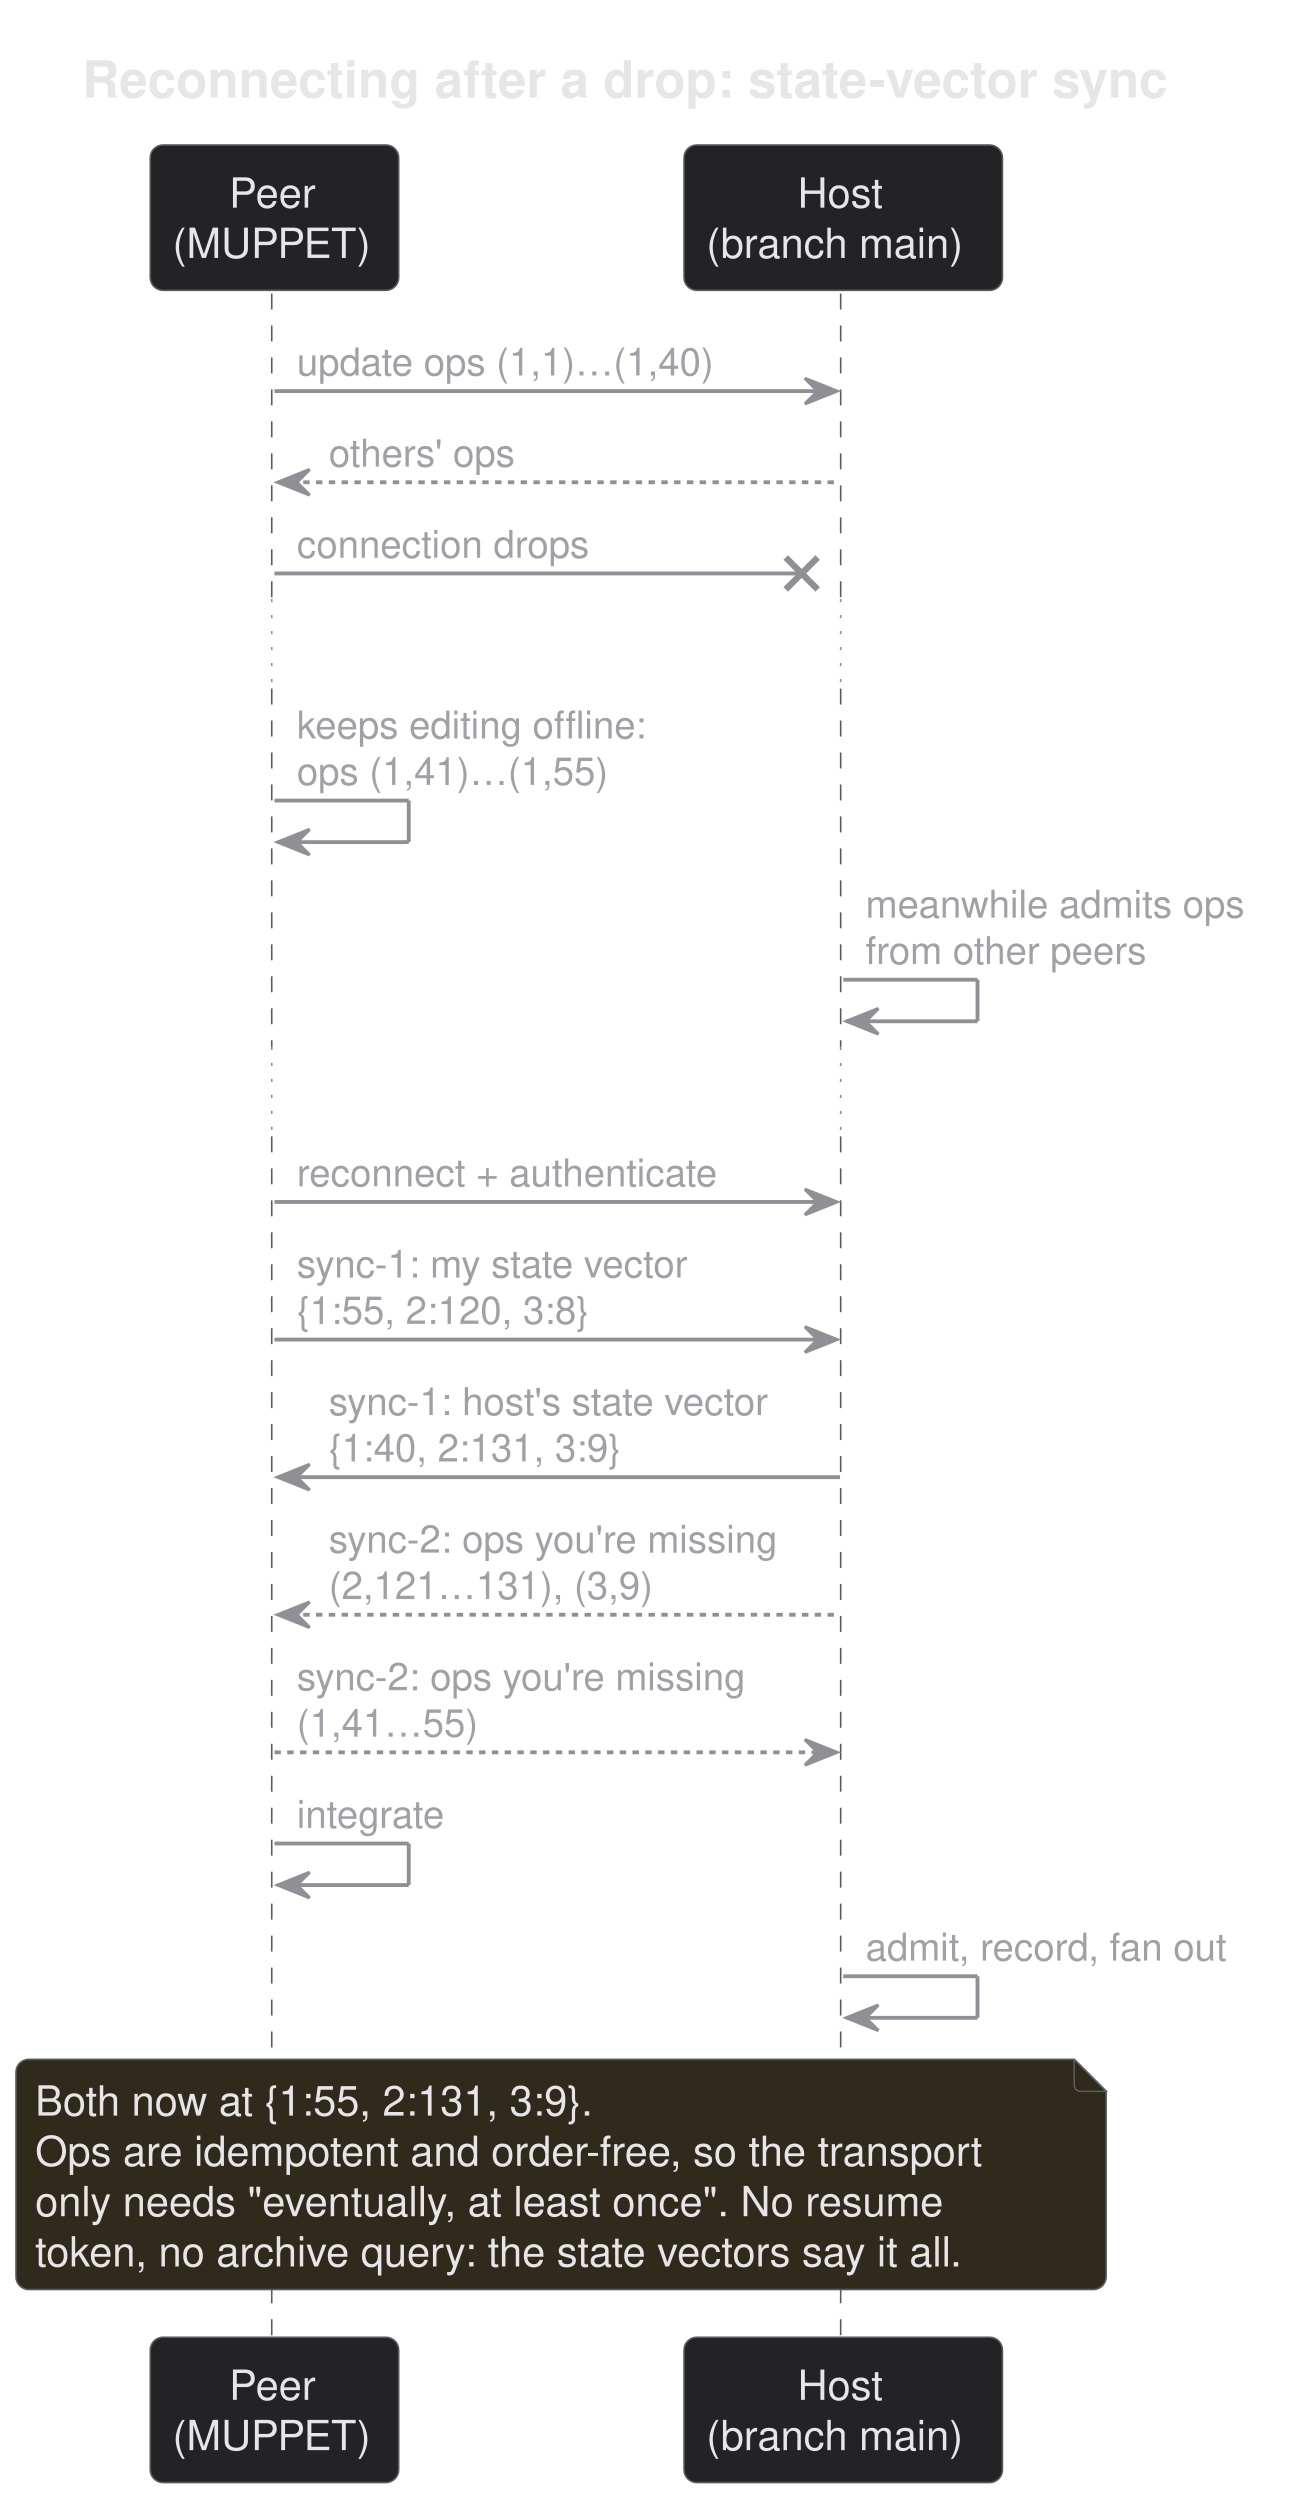
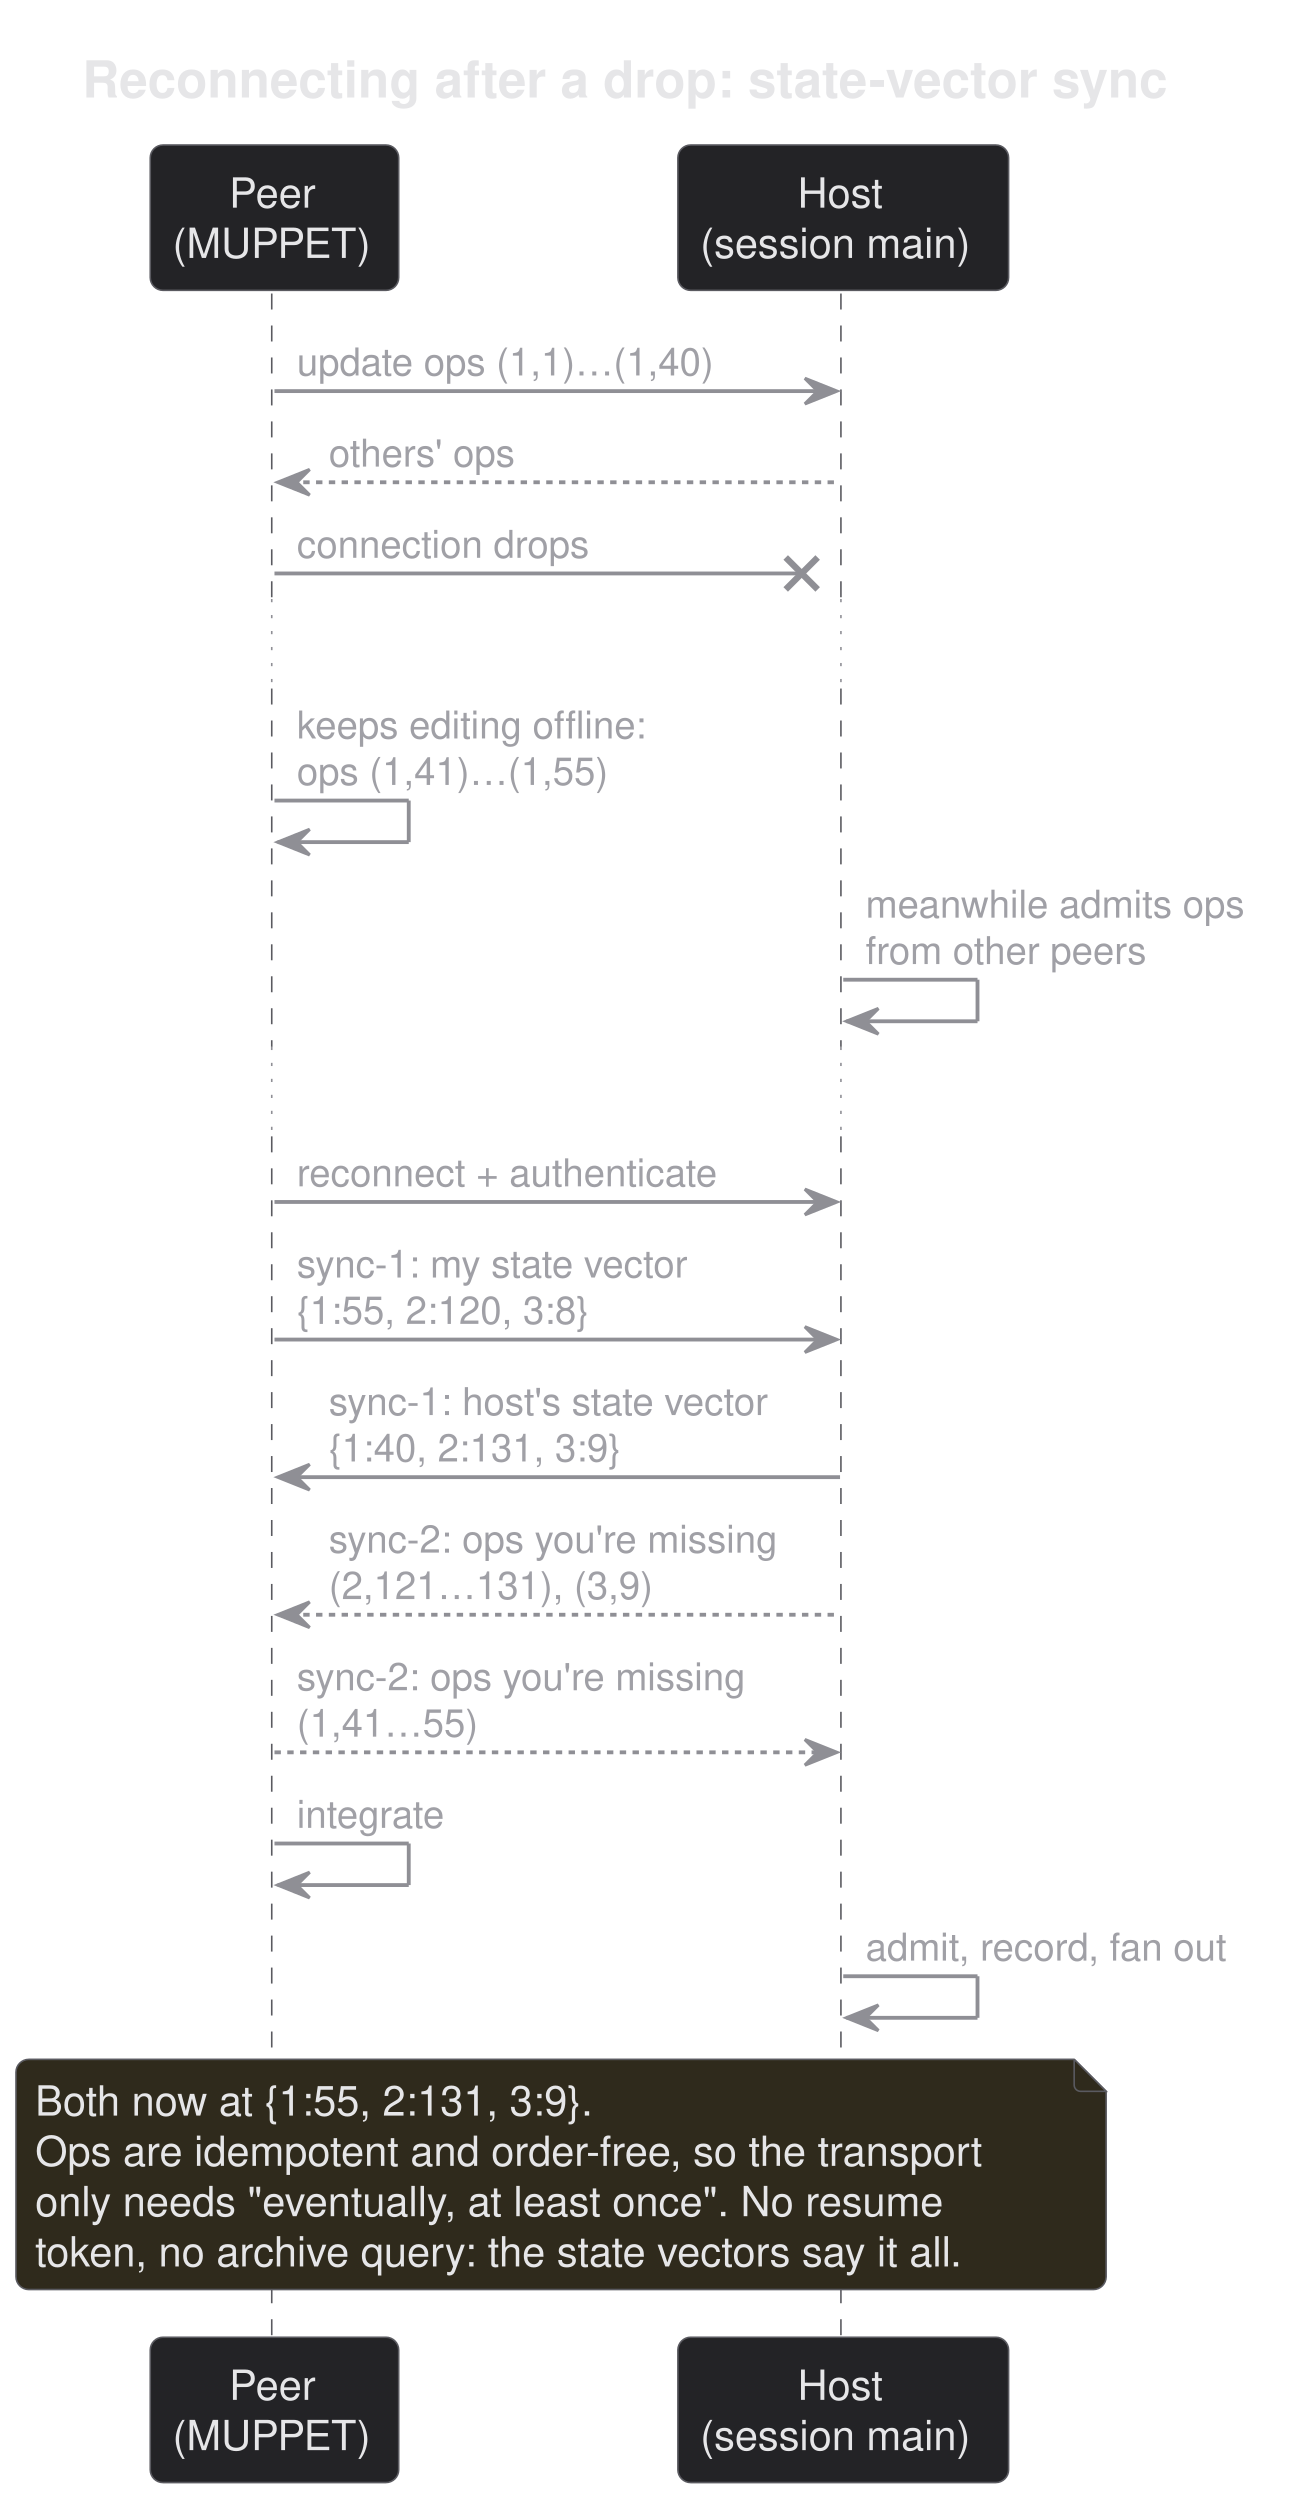
<svg xmlns="http://www.w3.org/2000/svg" contentStyleType="text/css" data-diagram-type="SEQUENCE" height="782px" preserveAspectRatio="none" style="width:404px;height:782px;" version="1.1" viewBox="0 0 404 782" width="404px" zoomAndPan="magnify">
  <defs />
  <g>
    <text fill="#E6E6E8" font-family="Helvetica" font-size="16" font-weight="bold" lengthAdjust="spacing" textLength="351.719" x="25.748" y="30.5">Reconnecting after a drop: state-vector sync</text>
    <g>
      <rect fill="#000000" fill-opacity="0" height="95.559" width="8" x="81.856" y="91.818" />
      <line style="stroke:#5A5A60;stroke-width:0.5;stroke-dasharray:5,5;" x1="85" x2="85" y1="91.818" y2="187.377" />
    </g>
    <line style="stroke:#8F8F95;stroke-width:0.5;stroke-dasharray:1,4;" x1="85" x2="85" y1="187.377" y2="215.377" />
    <g>
      <rect fill="#000000" fill-opacity="0" height="112.078" width="8" x="81.856" y="215.377" />
      <line style="stroke:#5A5A60;stroke-width:0.5;stroke-dasharray:5,5;" x1="85" x2="85" y1="215.377" y2="327.455" />
    </g>
    <line style="stroke:#8F8F95;stroke-width:0.5;stroke-dasharray:1,4;" x1="85" x2="85" y1="327.455" y2="355.455" />
    <g>
      <rect fill="#000000" fill-opacity="0" height="376.633" width="8" x="81.856" y="355.455" />
      <line style="stroke:#5A5A60;stroke-width:0.5;stroke-dasharray:5,5;" x1="85" x2="85" y1="355.455" y2="732.088" />
    </g>
    <g>
      <rect fill="#000000" fill-opacity="0" height="95.559" width="8" x="259.764" y="91.818" />
-       <line style="stroke:#5A5A60;stroke-width:0.5;stroke-dasharray:5,5;" x1="262.962" x2="262.962" y1="91.818" y2="187.377" />
+       <line style="stroke:#5A5A60;stroke-width:0.5;stroke-dasharray:5,5;" x1="263.041" x2="263.041" y1="91.818" y2="187.377" />
    </g>
-     <line style="stroke:#8F8F95;stroke-width:0.5;stroke-dasharray:1,4;" x1="262.962" x2="262.962" y1="187.377" y2="215.377" />
+     <line style="stroke:#8F8F95;stroke-width:0.5;stroke-dasharray:1,4;" x1="263.041" x2="263.041" y1="187.377" y2="215.377" />
    <g>
      <rect fill="#000000" fill-opacity="0" height="112.078" width="8" x="259.764" y="215.377" />
-       <line style="stroke:#5A5A60;stroke-width:0.5;stroke-dasharray:5,5;" x1="262.962" x2="262.962" y1="215.377" y2="327.455" />
+       <line style="stroke:#5A5A60;stroke-width:0.5;stroke-dasharray:5,5;" x1="263.041" x2="263.041" y1="215.377" y2="327.455" />
    </g>
-     <line style="stroke:#8F8F95;stroke-width:0.5;stroke-dasharray:1,4;" x1="262.962" x2="262.962" y1="327.455" y2="355.455" />
+     <line style="stroke:#8F8F95;stroke-width:0.5;stroke-dasharray:1,4;" x1="263.041" x2="263.041" y1="327.455" y2="355.455" />
    <g>
      <rect fill="#000000" fill-opacity="0" height="376.633" width="8" x="259.764" y="355.455" />
-       <line style="stroke:#5A5A60;stroke-width:0.5;stroke-dasharray:5,5;" x1="262.962" x2="262.962" y1="355.455" y2="732.088" />
+       <line style="stroke:#5A5A60;stroke-width:0.5;stroke-dasharray:5,5;" x1="263.041" x2="263.041" y1="355.455" y2="732.088" />
    </g>
    <g class="participant participant-head" data-participant="p">
      <rect fill="#232326" height="45.459" rx="4" ry="4" style="stroke:#5A5A60;stroke-width:0.5;" width="77.711" x="47" y="45.359" />
      <text fill="#E6E6E8" font-family="Helvetica" font-size="13" lengthAdjust="spacing" textLength="28.355" x="71.678" y="64.953">Peer</text>
      <text fill="#E6E6E8" font-family="Helvetica" font-size="13" lengthAdjust="spacing" textLength="63.711" x="54" y="80.683">(MUPPET)</text>
    </g>
    <g class="participant participant-tail" data-participant="p">
      <rect fill="#232326" height="45.459" rx="4" ry="4" style="stroke:#5A5A60;stroke-width:0.5;" width="77.711" x="47" y="731.088" />
      <text fill="#E6E6E8" font-family="Helvetica" font-size="13" lengthAdjust="spacing" textLength="28.355" x="71.678" y="750.682">Peer</text>
      <text fill="#E6E6E8" font-family="Helvetica" font-size="13" lengthAdjust="spacing" textLength="63.711" x="54" y="766.411">(MUPPET)</text>
    </g>
    <g class="participant participant-head" data-participant="t">
-       <rect fill="#232326" height="45.459" rx="4" ry="4" style="stroke:#5A5A60;stroke-width:0.5;" width="99.605" x="213.962" y="45.359" />
+       <rect fill="#232326" height="45.459" rx="4" ry="4" style="stroke:#5A5A60;stroke-width:0.5;" width="103.445" x="212.042" y="45.359" />
      <text fill="#E6E6E8" font-family="Helvetica" font-size="13" lengthAdjust="spacing" textLength="28.571" x="249.478" y="64.953">Host</text>
-       <text fill="#E6E6E8" font-family="Helvetica" font-size="13" lengthAdjust="spacing" textLength="85.605" x="220.962" y="80.683">(branch main)</text>
+       <text fill="#E6E6E8" font-family="Helvetica" font-size="13" lengthAdjust="spacing" textLength="89.445" x="219.042" y="80.683">(session main)</text>
    </g>
    <g class="participant participant-tail" data-participant="t">
-       <rect fill="#232326" height="45.459" rx="4" ry="4" style="stroke:#5A5A60;stroke-width:0.5;" width="99.605" x="213.962" y="731.088" />
+       <rect fill="#232326" height="45.459" rx="4" ry="4" style="stroke:#5A5A60;stroke-width:0.5;" width="103.445" x="212.042" y="731.088" />
      <text fill="#E6E6E8" font-family="Helvetica" font-size="13" lengthAdjust="spacing" textLength="28.571" x="249.478" y="750.682">Host</text>
-       <text fill="#E6E6E8" font-family="Helvetica" font-size="13" lengthAdjust="spacing" textLength="85.605" x="220.962" y="766.411">(branch main)</text>
+       <text fill="#E6E6E8" font-family="Helvetica" font-size="13" lengthAdjust="spacing" textLength="89.445" x="219.042" y="766.411">(session main)</text>
    </g>
    <g class="message" data-participant-1="p" data-participant-2="t">
      <polygon fill="#8F8F95" points="251.764,118.338,261.764,122.338,251.764,126.338,255.764,122.338" style="stroke:#8F8F95;stroke-width:1;" />
      <line style="stroke:#8F8F95;stroke-width:1.2;" x1="85.856" x2="257.764" y1="122.338" y2="122.338" />
      <text fill="#A0A0A6" font-family="Helvetica" font-size="12" lengthAdjust="spacing" textLength="131.836" x="92.856" y="117.443">update ops (1,1)…(1,40)</text>
    </g>
    <g class="message" data-participant-1="t" data-participant-2="p">
      <polygon fill="#8F8F95" points="96.856,146.857,86.856,150.857,96.856,154.857,92.856,150.857" style="stroke:#8F8F95;stroke-width:1;" />
      <line style="stroke:#8F8F95;stroke-width:1.2;stroke-dasharray:2,2;" x1="90.856" x2="262.764" y1="150.857" y2="150.857" />
      <text fill="#A0A0A6" font-family="Helvetica" font-size="12" lengthAdjust="spacing" textLength="63.914" x="102.856" y="145.963">others' ops</text>
    </g>
    <g class="message" data-participant-1="p" data-participant-2="t">
      <line style="stroke:#8F8F95;stroke-width:2;" x1="245.764" x2="255.764" y1="174.377" y2="184.377" />
      <line style="stroke:#8F8F95;stroke-width:2;" x1="245.764" x2="255.764" y1="184.377" y2="174.377" />
      <line style="stroke:#8F8F95;stroke-width:1.2;" x1="85.856" x2="250.764" y1="179.377" y2="179.377" />
      <text fill="#A0A0A6" font-family="Helvetica" font-size="12" lengthAdjust="spacing" textLength="99.316" x="92.856" y="174.482">connection drops</text>
    </g>
    <g class="message" data-participant-1="p" data-participant-2="p">
      <line style="stroke:#8F8F95;stroke-width:1.2;" x1="85.856" x2="127.856" y1="250.416" y2="250.416" />
      <line style="stroke:#8F8F95;stroke-width:1.2;" x1="127.856" x2="127.856" y1="250.416" y2="263.416" />
      <line style="stroke:#8F8F95;stroke-width:1.2;" x1="86.856" x2="127.856" y1="263.416" y2="263.416" />
      <polygon fill="#8F8F95" points="96.856,259.416,86.856,263.416,96.856,267.416,92.856,263.416" style="stroke:#8F8F95;stroke-width:1;" />
      <text fill="#A0A0A6" font-family="Helvetica" font-size="12" lengthAdjust="spacing" textLength="118.975" x="92.856" y="231.002">keeps editing offline:</text>
      <text fill="#A0A0A6" font-family="Helvetica" font-size="12" lengthAdjust="spacing" textLength="96.029" x="92.856" y="245.522">ops (1,41)…(1,55)</text>
    </g>
    <g class="message" data-participant-1="t" data-participant-2="t">
      <line style="stroke:#8F8F95;stroke-width:1.2;" x1="263.764" x2="305.764" y1="306.455" y2="306.455" />
      <line style="stroke:#8F8F95;stroke-width:1.2;" x1="305.764" x2="305.764" y1="306.455" y2="319.455" />
      <line style="stroke:#8F8F95;stroke-width:1.2;" x1="264.764" x2="305.764" y1="319.455" y2="319.455" />
      <polygon fill="#8F8F95" points="274.764,315.455,264.764,319.455,274.764,323.455,270.764,319.455" style="stroke:#8F8F95;stroke-width:1;" />
      <text fill="#A0A0A6" font-family="Helvetica" font-size="12" lengthAdjust="spacing" textLength="126.451" x="270.764" y="287.041">meanwhile admits ops</text>
      <text fill="#A0A0A6" font-family="Helvetica" font-size="12" lengthAdjust="spacing" textLength="95.338" x="270.764" y="301.56">from other peers</text>
    </g>
    <g class="message" data-participant-1="p" data-participant-2="t">
      <polygon fill="#8F8F95" points="251.764,371.975,261.764,375.975,251.764,379.975,255.764,375.975" style="stroke:#8F8F95;stroke-width:1;" />
      <line style="stroke:#8F8F95;stroke-width:1.2;" x1="85.856" x2="257.764" y1="375.975" y2="375.975" />
      <text fill="#A0A0A6" font-family="Helvetica" font-size="12" lengthAdjust="spacing" textLength="142.5" x="92.856" y="371.08">reconnect + authenticate</text>
    </g>
    <g class="message" data-participant-1="p" data-participant-2="t">
      <polygon fill="#8F8F95" points="251.764,415.014,261.764,419.014,251.764,423.014,255.764,419.014" style="stroke:#8F8F95;stroke-width:1;" />
      <line style="stroke:#8F8F95;stroke-width:1.2;" x1="85.856" x2="257.764" y1="419.014" y2="419.014" />
      <text fill="#A0A0A6" font-family="Helvetica" font-size="12" lengthAdjust="spacing" textLength="132.416" x="92.856" y="399.6">sync-1: my state vector</text>
      <text fill="#A0A0A6" font-family="Helvetica" font-size="12" lengthAdjust="spacing" textLength="95.66" x="92.856" y="414.119">{1:55, 2:120, 3:8}</text>
    </g>
    <g class="message" data-participant-1="t" data-participant-2="p">
      <polygon fill="#8F8F95" points="96.856,458.053,86.856,462.053,96.856,466.053,92.856,462.053" style="stroke:#8F8F95;stroke-width:1;" />
      <line style="stroke:#8F8F95;stroke-width:1.2;" x1="90.856" x2="262.764" y1="462.053" y2="462.053" />
      <text fill="#A0A0A6" font-family="Helvetica" font-size="12" lengthAdjust="spacing" textLength="149.643" x="102.856" y="442.639">sync-1: host's state vector</text>
      <text fill="#A0A0A6" font-family="Helvetica" font-size="12" lengthAdjust="spacing" textLength="93.814" x="102.856" y="457.158">{1:40, 2:131, 3:9}</text>
    </g>
    <g class="message" data-participant-1="t" data-participant-2="p">
      <polygon fill="#8F8F95" points="96.856,501.092,86.856,505.092,96.856,509.092,92.856,505.092" style="stroke:#8F8F95;stroke-width:1;" />
      <line style="stroke:#8F8F95;stroke-width:1.2;stroke-dasharray:2,2;" x1="90.856" x2="262.764" y1="505.092" y2="505.092" />
      <text fill="#A0A0A6" font-family="Helvetica" font-size="12" lengthAdjust="spacing" textLength="153.908" x="102.856" y="485.678">sync-2: ops you're missing</text>
      <text fill="#A0A0A6" font-family="Helvetica" font-size="12" lengthAdjust="spacing" textLength="98.051" x="102.856" y="500.197">(2,121…131), (3,9)</text>
    </g>
    <g class="message" data-participant-1="p" data-participant-2="t">
      <polygon fill="#8F8F95" points="251.764,544.131,261.764,548.131,251.764,552.131,255.764,548.131" style="stroke:#8F8F95;stroke-width:1;" />
      <line style="stroke:#8F8F95;stroke-width:1.2;stroke-dasharray:2,2;" x1="85.856" x2="257.764" y1="548.131" y2="548.131" />
      <text fill="#A0A0A6" font-family="Helvetica" font-size="12" lengthAdjust="spacing" textLength="153.908" x="92.856" y="528.717">sync-2: ops you're missing</text>
      <text fill="#A0A0A6" font-family="Helvetica" font-size="12" lengthAdjust="spacing" textLength="54.685" x="92.856" y="543.236">(1,41…55)</text>
    </g>
    <g class="message" data-participant-1="p" data-participant-2="p">
      <line style="stroke:#8F8F95;stroke-width:1.2;" x1="85.856" x2="127.856" y1="576.65" y2="576.65" />
      <line style="stroke:#8F8F95;stroke-width:1.2;" x1="127.856" x2="127.856" y1="576.65" y2="589.65" />
      <line style="stroke:#8F8F95;stroke-width:1.2;" x1="86.856" x2="127.856" y1="589.65" y2="589.65" />
      <polygon fill="#8F8F95" points="96.856,585.65,86.856,589.65,96.856,593.65,92.856,589.65" style="stroke:#8F8F95;stroke-width:1;" />
      <text fill="#A0A0A6" font-family="Helvetica" font-size="12" lengthAdjust="spacing" textLength="50.455" x="92.856" y="571.756">integrate</text>
    </g>
    <g class="message" data-participant-1="t" data-participant-2="t">
      <line style="stroke:#8F8F95;stroke-width:1.2;" x1="263.764" x2="305.764" y1="618.17" y2="618.17" />
      <line style="stroke:#8F8F95;stroke-width:1.2;" x1="305.764" x2="305.764" y1="618.17" y2="631.17" />
      <line style="stroke:#8F8F95;stroke-width:1.2;" x1="264.764" x2="305.764" y1="631.17" y2="631.17" />
      <polygon fill="#8F8F95" points="274.764,627.17,264.764,631.17,274.764,635.17,270.764,631.17" style="stroke:#8F8F95;stroke-width:1;" />
      <text fill="#A0A0A6" font-family="Helvetica" font-size="12" lengthAdjust="spacing" textLength="122.385" x="270.764" y="613.275">admit, record, fan out</text>
    </g>
    <path d="M5,648.17 L5,712.17 A4,4 0 0 0 9,716.17 L342,716.17 A4,4 0 0 0 346,712.17 L346,654.17 L336,644.17 L9,644.17 A4,4 0 0 0 5,648.17" fill="#2F2A1C" style="stroke:#5A5A60;stroke-width:0.5;" />
    <path d="M336,644.17 L336,652.17 A2,2 0 0 0 338,654.17 L346,654.17 L336,644.17" fill="#2F2A1C" style="stroke:#5A5A60;stroke-width:0.5;" />
    <text fill="#E6E6E8" font-family="Helvetica" font-size="13" lengthAdjust="spacing" textLength="181.46" x="11" y="661.764">Both now at {1:55, 2:131, 3:9}.</text>
    <text fill="#E6E6E8" font-family="Helvetica" font-size="13" lengthAdjust="spacing" textLength="320.442" x="11" y="677.493">Ops are idempotent and order-free, so the transport</text>
    <text fill="#E6E6E8" font-family="Helvetica" font-size="13" lengthAdjust="spacing" textLength="306.528" x="11" y="693.223">only needs "eventually, at least once". No resume</text>
    <text fill="#E6E6E8" font-family="Helvetica" font-size="13" lengthAdjust="spacing" textLength="313.174" x="11" y="708.952">token, no archive query: the state vectors say it all.</text>
  </g>
</svg>
